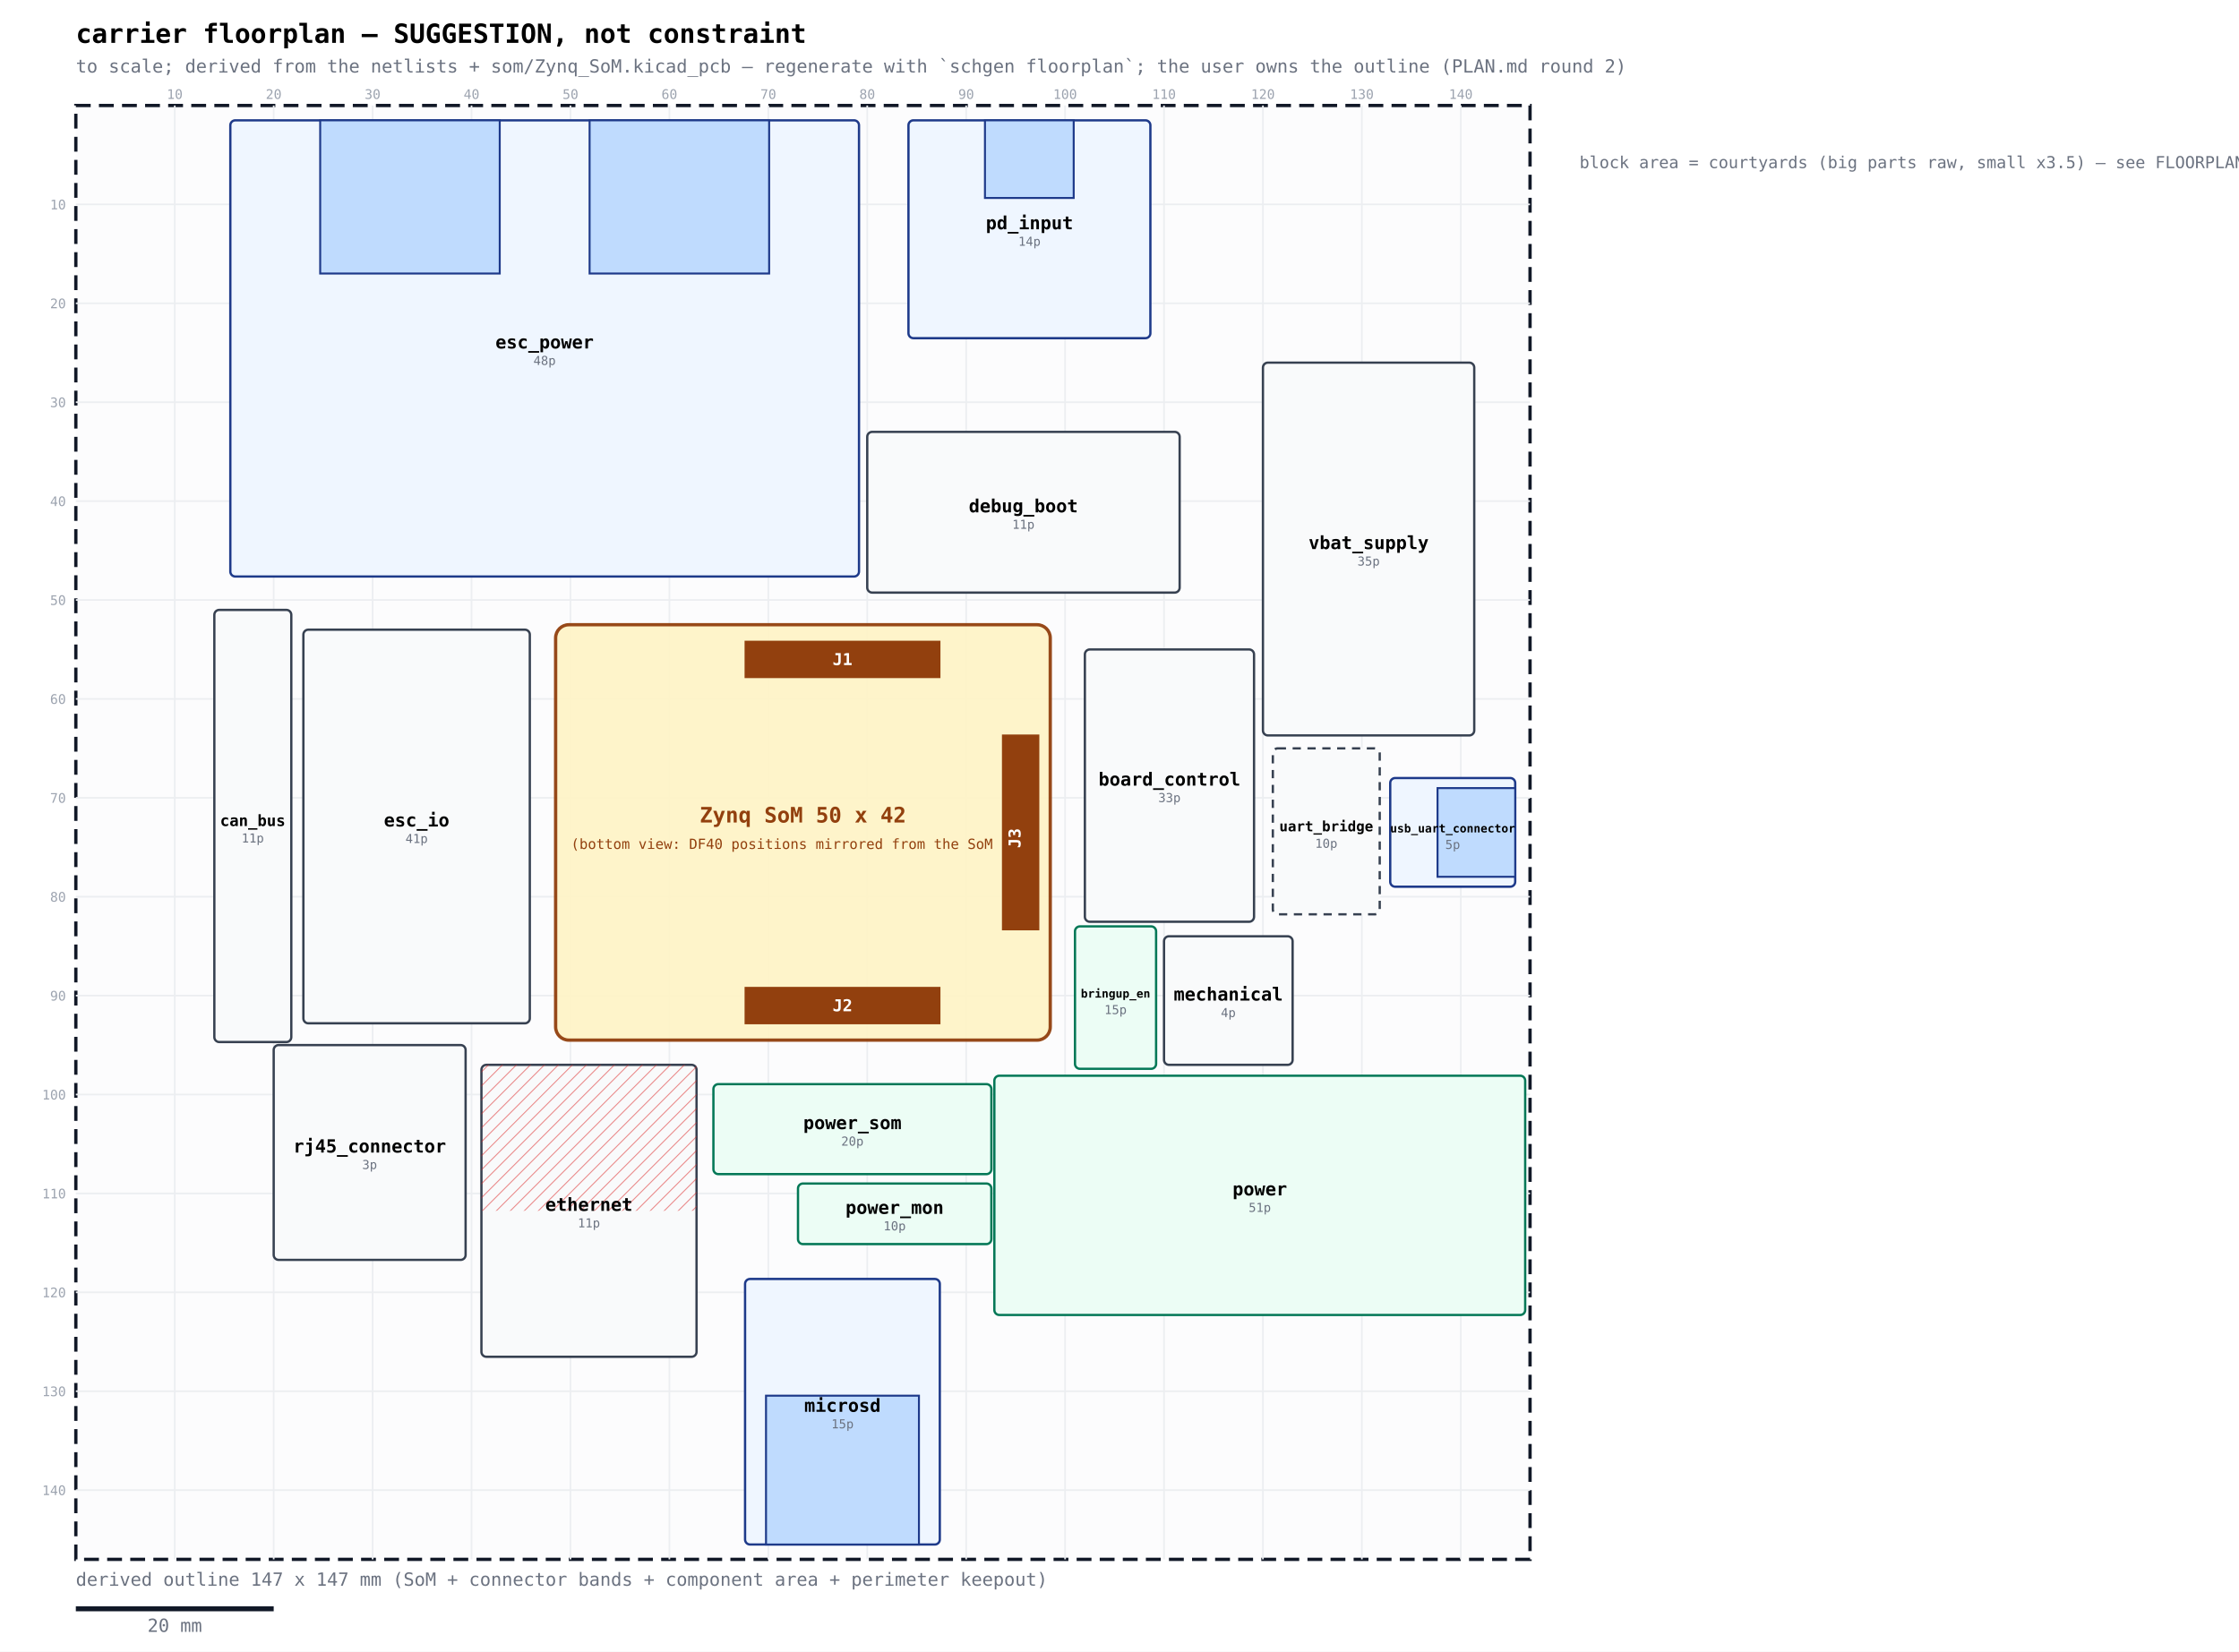
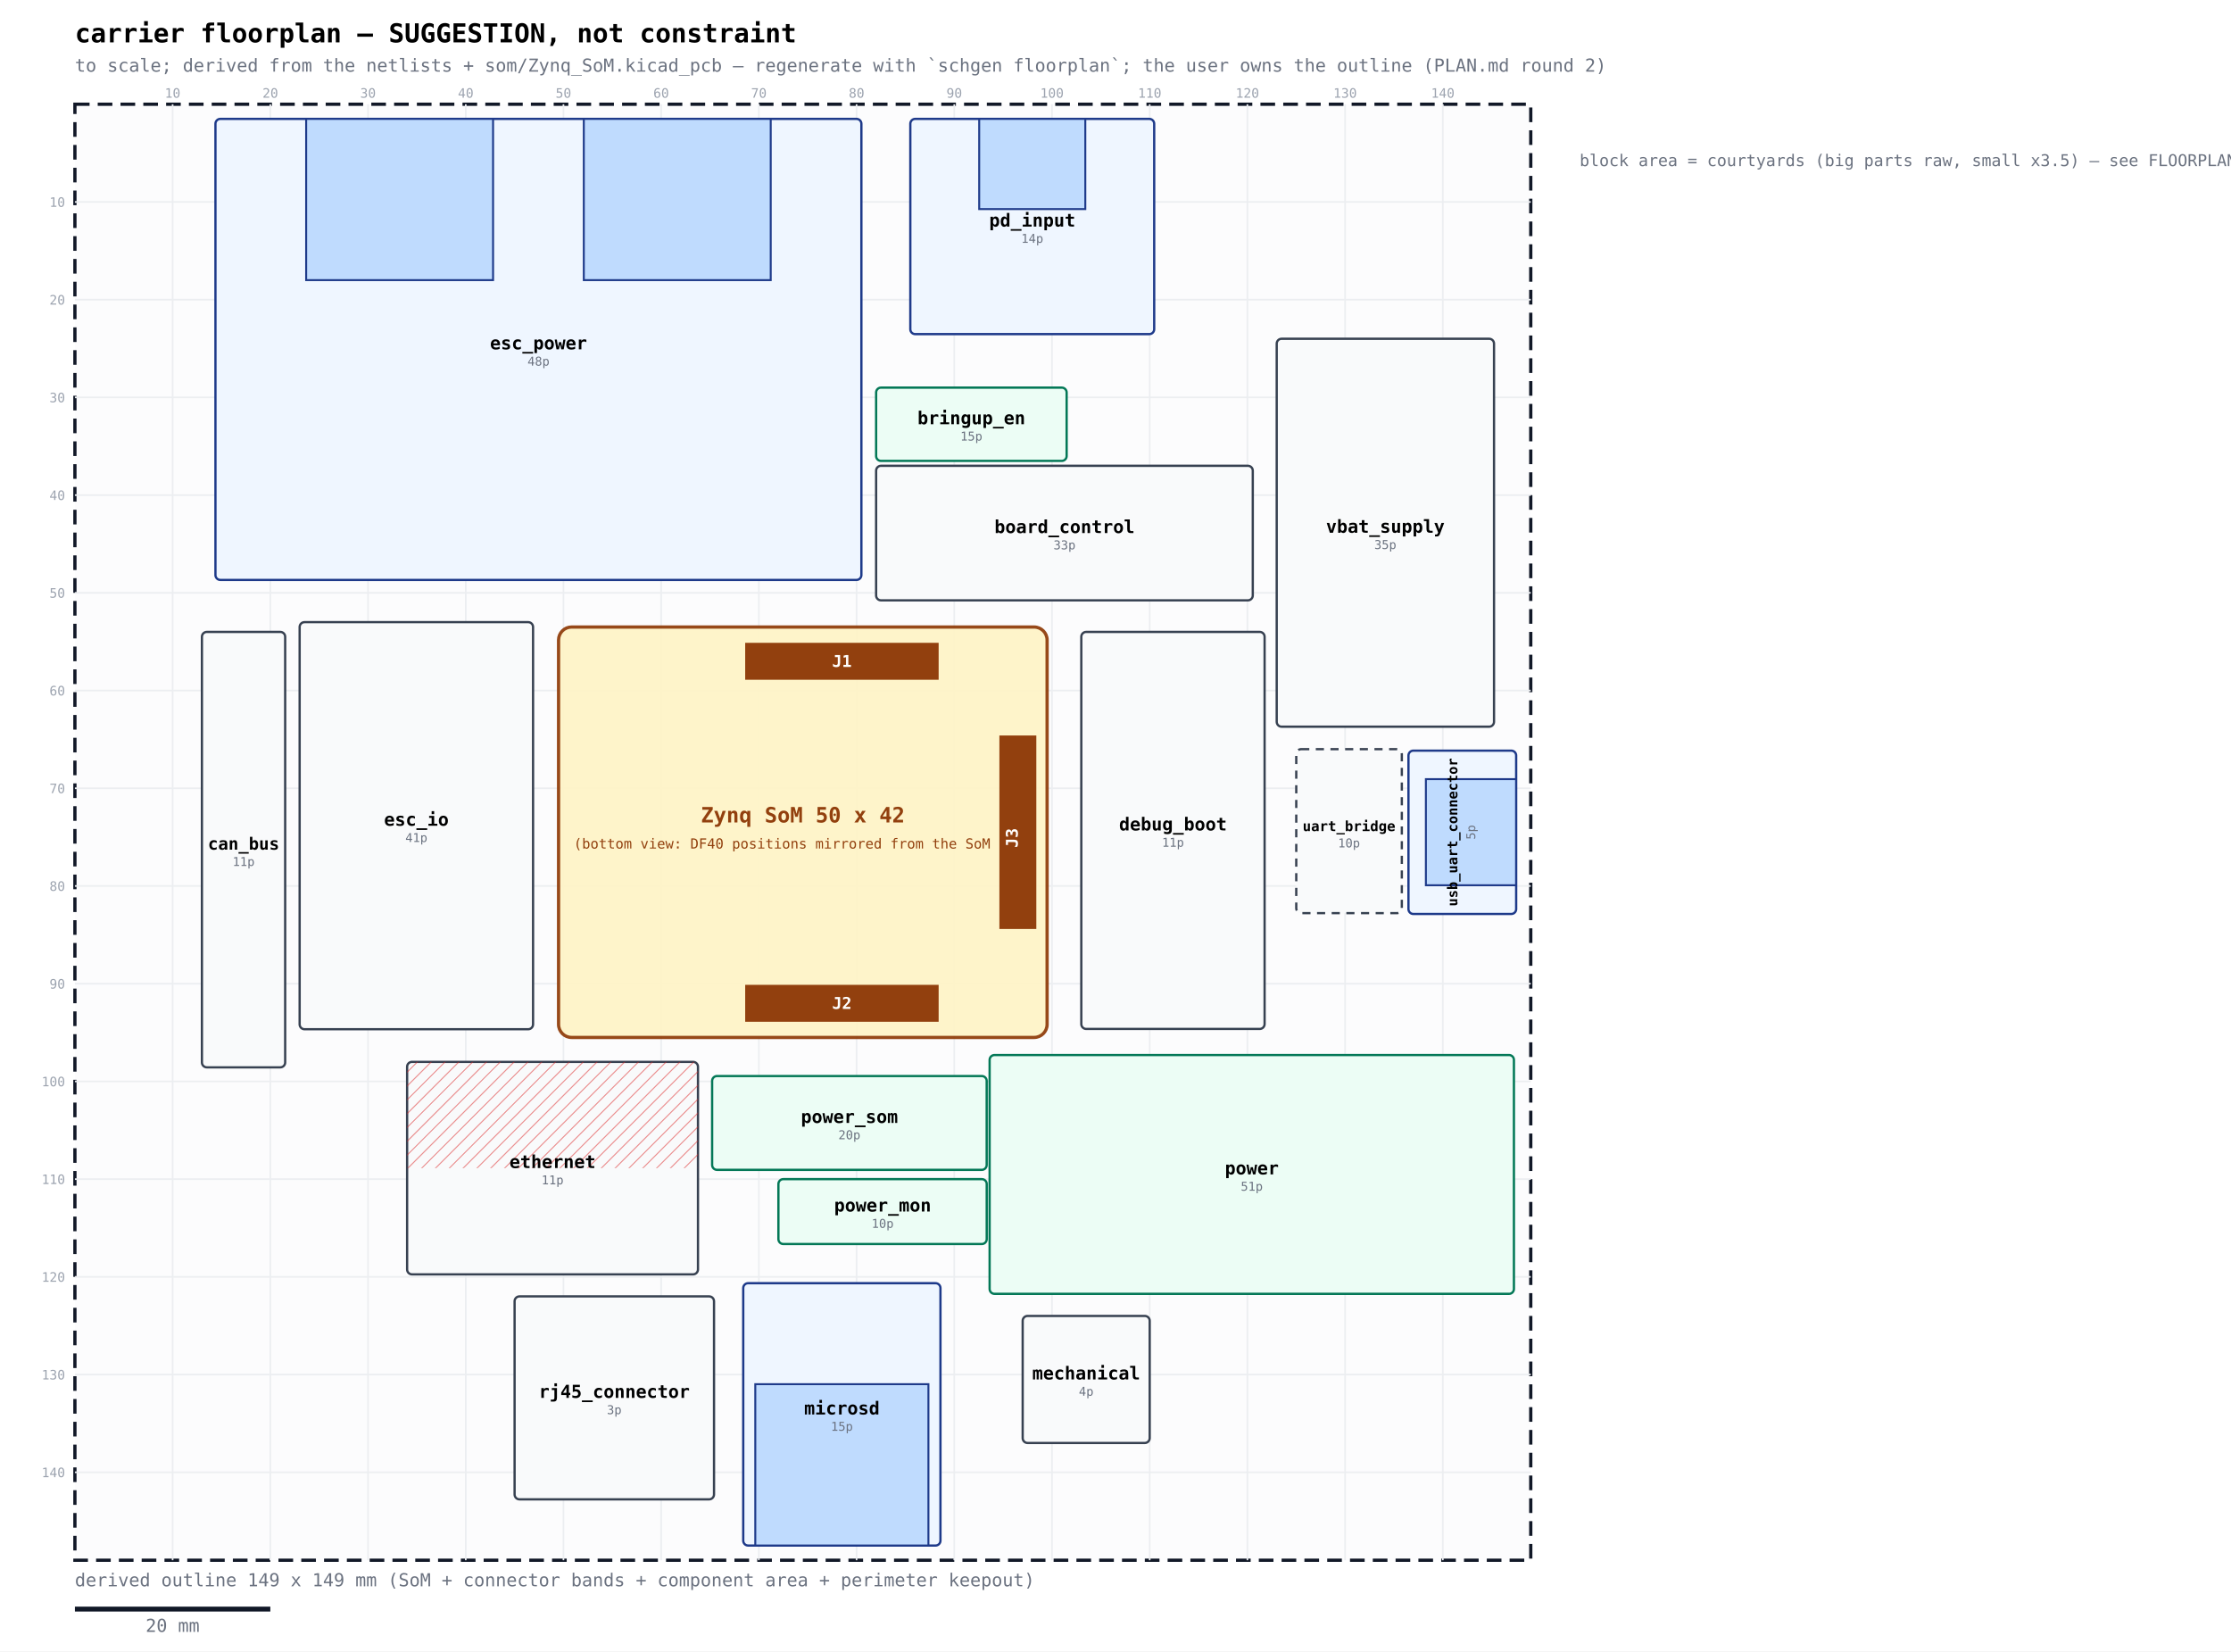
- <svg xmlns="http://www.w3.org/2000/svg" viewBox="0 0 1358 1002" font-family="ui-monospace, SFMono-Regular, Menlo, monospace" font-size="11">
+ <svg xmlns="http://www.w3.org/2000/svg" viewBox="0 0 1370 1014" font-family="ui-monospace, SFMono-Regular, Menlo, monospace" font-size="11">
  <defs>
    <pattern id="keepout" width="6" height="6" patternUnits="userSpaceOnUse" patternTransform="rotate(45)">
      <line x1="0" y1="0" x2="0" y2="6" stroke="#dc2626" stroke-width="1.2" />
    </pattern>
  </defs>
-   <rect width="1358" height="1002" fill="white" />
+   <rect width="1370" height="1014" fill="white" />
  <text x="46.0" y="26" font-size="16" font-weight="bold">carrier floorplan — SUGGESTION, not constraint</text>
  <text x="46.0" y="44" fill="#6b7280">to scale; derived from the netlists + som/Zynq_SoM.kicad_pcb — regenerate with `schgen floorplan`; the user owns the outline (PLAN.md round 2)</text>
-   <rect x="46.0" y="64.0" width="882" height="882" fill="#fcfcfd" stroke="#111827" stroke-width="2" stroke-dasharray="9,5" />
-   <line x1="106.0" y1="64.0" x2="106.0" y2="946.0" stroke="#eceef1" stroke-width="1" />
+   <rect x="46.0" y="64.0" width="894" height="894" fill="#fcfcfd" stroke="#111827" stroke-width="2" stroke-dasharray="9,5" />
+   <line x1="106.0" y1="64.0" x2="106.0" y2="958.0" stroke="#eceef1" stroke-width="1" />
  <text x="106.0" y="60.0" fill="#9ca3af" font-size="8" text-anchor="middle">10</text>
-   <line x1="166.0" y1="64.0" x2="166.0" y2="946.0" stroke="#eceef1" stroke-width="1" />
+   <line x1="166.0" y1="64.0" x2="166.0" y2="958.0" stroke="#eceef1" stroke-width="1" />
  <text x="166.0" y="60.0" fill="#9ca3af" font-size="8" text-anchor="middle">20</text>
-   <line x1="226.0" y1="64.0" x2="226.0" y2="946.0" stroke="#eceef1" stroke-width="1" />
+   <line x1="226.0" y1="64.0" x2="226.0" y2="958.0" stroke="#eceef1" stroke-width="1" />
  <text x="226.0" y="60.0" fill="#9ca3af" font-size="8" text-anchor="middle">30</text>
-   <line x1="286.0" y1="64.0" x2="286.0" y2="946.0" stroke="#eceef1" stroke-width="1" />
+   <line x1="286.0" y1="64.0" x2="286.0" y2="958.0" stroke="#eceef1" stroke-width="1" />
  <text x="286.0" y="60.0" fill="#9ca3af" font-size="8" text-anchor="middle">40</text>
-   <line x1="346.0" y1="64.0" x2="346.0" y2="946.0" stroke="#eceef1" stroke-width="1" />
+   <line x1="346.0" y1="64.0" x2="346.0" y2="958.0" stroke="#eceef1" stroke-width="1" />
  <text x="346.0" y="60.0" fill="#9ca3af" font-size="8" text-anchor="middle">50</text>
-   <line x1="406.0" y1="64.0" x2="406.0" y2="946.0" stroke="#eceef1" stroke-width="1" />
+   <line x1="406.0" y1="64.0" x2="406.0" y2="958.0" stroke="#eceef1" stroke-width="1" />
  <text x="406.0" y="60.0" fill="#9ca3af" font-size="8" text-anchor="middle">60</text>
-   <line x1="466.0" y1="64.0" x2="466.0" y2="946.0" stroke="#eceef1" stroke-width="1" />
+   <line x1="466.0" y1="64.0" x2="466.0" y2="958.0" stroke="#eceef1" stroke-width="1" />
  <text x="466.0" y="60.0" fill="#9ca3af" font-size="8" text-anchor="middle">70</text>
-   <line x1="526.0" y1="64.0" x2="526.0" y2="946.0" stroke="#eceef1" stroke-width="1" />
+   <line x1="526.0" y1="64.0" x2="526.0" y2="958.0" stroke="#eceef1" stroke-width="1" />
  <text x="526.0" y="60.0" fill="#9ca3af" font-size="8" text-anchor="middle">80</text>
-   <line x1="586.0" y1="64.0" x2="586.0" y2="946.0" stroke="#eceef1" stroke-width="1" />
+   <line x1="586.0" y1="64.0" x2="586.0" y2="958.0" stroke="#eceef1" stroke-width="1" />
  <text x="586.0" y="60.0" fill="#9ca3af" font-size="8" text-anchor="middle">90</text>
-   <line x1="646.0" y1="64.0" x2="646.0" y2="946.0" stroke="#eceef1" stroke-width="1" />
+   <line x1="646.0" y1="64.0" x2="646.0" y2="958.0" stroke="#eceef1" stroke-width="1" />
  <text x="646.0" y="60.0" fill="#9ca3af" font-size="8" text-anchor="middle">100</text>
-   <line x1="706.0" y1="64.0" x2="706.0" y2="946.0" stroke="#eceef1" stroke-width="1" />
+   <line x1="706.0" y1="64.0" x2="706.0" y2="958.0" stroke="#eceef1" stroke-width="1" />
  <text x="706.0" y="60.0" fill="#9ca3af" font-size="8" text-anchor="middle">110</text>
-   <line x1="766.0" y1="64.0" x2="766.0" y2="946.0" stroke="#eceef1" stroke-width="1" />
+   <line x1="766.0" y1="64.0" x2="766.0" y2="958.0" stroke="#eceef1" stroke-width="1" />
  <text x="766.0" y="60.0" fill="#9ca3af" font-size="8" text-anchor="middle">120</text>
-   <line x1="826.0" y1="64.0" x2="826.0" y2="946.0" stroke="#eceef1" stroke-width="1" />
+   <line x1="826.0" y1="64.0" x2="826.0" y2="958.0" stroke="#eceef1" stroke-width="1" />
  <text x="826.0" y="60.0" fill="#9ca3af" font-size="8" text-anchor="middle">130</text>
-   <line x1="886.0" y1="64.0" x2="886.0" y2="946.0" stroke="#eceef1" stroke-width="1" />
+   <line x1="886.0" y1="64.0" x2="886.0" y2="958.0" stroke="#eceef1" stroke-width="1" />
  <text x="886.0" y="60.0" fill="#9ca3af" font-size="8" text-anchor="middle">140</text>
-   <line x1="46.0" y1="124.0" x2="928.0" y2="124.0" stroke="#eceef1" stroke-width="1" />
+   <line x1="46.0" y1="124.0" x2="940.0" y2="124.0" stroke="#eceef1" stroke-width="1" />
  <text x="40.0" y="127.0" fill="#9ca3af" font-size="8" text-anchor="end">10</text>
-   <line x1="46.0" y1="184.0" x2="928.0" y2="184.0" stroke="#eceef1" stroke-width="1" />
+   <line x1="46.0" y1="184.0" x2="940.0" y2="184.0" stroke="#eceef1" stroke-width="1" />
  <text x="40.0" y="187.0" fill="#9ca3af" font-size="8" text-anchor="end">20</text>
-   <line x1="46.0" y1="244.0" x2="928.0" y2="244.0" stroke="#eceef1" stroke-width="1" />
+   <line x1="46.0" y1="244.0" x2="940.0" y2="244.0" stroke="#eceef1" stroke-width="1" />
  <text x="40.0" y="247.0" fill="#9ca3af" font-size="8" text-anchor="end">30</text>
-   <line x1="46.0" y1="304.0" x2="928.0" y2="304.0" stroke="#eceef1" stroke-width="1" />
+   <line x1="46.0" y1="304.0" x2="940.0" y2="304.0" stroke="#eceef1" stroke-width="1" />
  <text x="40.0" y="307.0" fill="#9ca3af" font-size="8" text-anchor="end">40</text>
-   <line x1="46.0" y1="364.0" x2="928.0" y2="364.0" stroke="#eceef1" stroke-width="1" />
+   <line x1="46.0" y1="364.0" x2="940.0" y2="364.0" stroke="#eceef1" stroke-width="1" />
  <text x="40.0" y="367.0" fill="#9ca3af" font-size="8" text-anchor="end">50</text>
-   <line x1="46.0" y1="424.0" x2="928.0" y2="424.0" stroke="#eceef1" stroke-width="1" />
+   <line x1="46.0" y1="424.0" x2="940.0" y2="424.0" stroke="#eceef1" stroke-width="1" />
  <text x="40.0" y="427.0" fill="#9ca3af" font-size="8" text-anchor="end">60</text>
-   <line x1="46.0" y1="484.0" x2="928.0" y2="484.0" stroke="#eceef1" stroke-width="1" />
+   <line x1="46.0" y1="484.0" x2="940.0" y2="484.0" stroke="#eceef1" stroke-width="1" />
  <text x="40.0" y="487.0" fill="#9ca3af" font-size="8" text-anchor="end">70</text>
-   <line x1="46.0" y1="544.0" x2="928.0" y2="544.0" stroke="#eceef1" stroke-width="1" />
+   <line x1="46.0" y1="544.0" x2="940.0" y2="544.0" stroke="#eceef1" stroke-width="1" />
  <text x="40.0" y="547.0" fill="#9ca3af" font-size="8" text-anchor="end">80</text>
-   <line x1="46.0" y1="604.0" x2="928.0" y2="604.0" stroke="#eceef1" stroke-width="1" />
+   <line x1="46.0" y1="604.0" x2="940.0" y2="604.0" stroke="#eceef1" stroke-width="1" />
  <text x="40.0" y="607.0" fill="#9ca3af" font-size="8" text-anchor="end">90</text>
-   <line x1="46.0" y1="664.0" x2="928.0" y2="664.0" stroke="#eceef1" stroke-width="1" />
+   <line x1="46.0" y1="664.0" x2="940.0" y2="664.0" stroke="#eceef1" stroke-width="1" />
  <text x="40.0" y="667.0" fill="#9ca3af" font-size="8" text-anchor="end">100</text>
-   <line x1="46.0" y1="724.0" x2="928.0" y2="724.0" stroke="#eceef1" stroke-width="1" />
+   <line x1="46.0" y1="724.0" x2="940.0" y2="724.0" stroke="#eceef1" stroke-width="1" />
  <text x="40.0" y="727.0" fill="#9ca3af" font-size="8" text-anchor="end">110</text>
-   <line x1="46.0" y1="784.0" x2="928.0" y2="784.0" stroke="#eceef1" stroke-width="1" />
+   <line x1="46.0" y1="784.0" x2="940.0" y2="784.0" stroke="#eceef1" stroke-width="1" />
  <text x="40.0" y="787.0" fill="#9ca3af" font-size="8" text-anchor="end">120</text>
-   <line x1="46.0" y1="844.0" x2="928.0" y2="844.0" stroke="#eceef1" stroke-width="1" />
+   <line x1="46.0" y1="844.0" x2="940.0" y2="844.0" stroke="#eceef1" stroke-width="1" />
  <text x="40.0" y="847.0" fill="#9ca3af" font-size="8" text-anchor="end">130</text>
-   <line x1="46.0" y1="904.0" x2="928.0" y2="904.0" stroke="#eceef1" stroke-width="1" />
+   <line x1="46.0" y1="904.0" x2="940.0" y2="904.0" stroke="#eceef1" stroke-width="1" />
  <text x="40.0" y="907.0" fill="#9ca3af" font-size="8" text-anchor="end">140</text>
-   <text x="46.0" y="962.0" fill="#6b7280">derived outline 147 x 147 mm (SoM + connector bands + component area + perimeter keepout)</text>
-   <rect x="658.0" y="394.0" width="102.6" height="165.198" rx="3" fill="#f9fafb" stroke="#374151" stroke-width="1.4" />
-   <text x="709.3" y="476.6" text-anchor="middle" font-size="11.0" font-weight="bold">board_control</text>
-   <text x="709.3" y="486.6" text-anchor="middle" font-size="7.5" fill="#6b7280">33p</text>
-   <rect x="652.0" y="562.0" width="49.2" height="86.4" rx="3" fill="#ecfdf5" stroke="#047857" stroke-width="1.4" />
-   <text x="676.6" y="605.2" text-anchor="middle" font-size="7.0" font-weight="bold">bringup_en</text>
-   <text x="676.6" y="615.2" text-anchor="middle" font-size="7.5" fill="#6b7280">15p</text>
-   <rect x="130.0" y="370.0" width="46.68" height="262.164" rx="3" fill="#f9fafb" stroke="#374151" stroke-width="1.4" />
-   <text x="153.3" y="501.1" text-anchor="middle" font-size="9.4" font-weight="bold">can_bus</text>
-   <text x="153.3" y="511.1" text-anchor="middle" font-size="7.5" fill="#6b7280">11p</text>
-   <rect x="526.0" y="262.0" width="189.48" height="97.5" rx="3" fill="#f9fafb" stroke="#374151" stroke-width="1.4" />
-   <text x="620.7" y="310.8" text-anchor="middle" font-size="11.0" font-weight="bold">debug_boot</text>
-   <text x="620.7" y="320.8" text-anchor="middle" font-size="7.5" fill="#6b7280">11p</text>
-   <rect x="184.0" y="382.0" width="137.34" height="238.8" rx="3" fill="#f9fafb" stroke="#374151" stroke-width="1.4" />
-   <text x="252.7" y="501.4" text-anchor="middle" font-size="11.0" font-weight="bold">esc_io</text>
-   <text x="252.7" y="511.4" text-anchor="middle" font-size="7.5" fill="#6b7280">41p</text>
-   <rect x="139.7" y="73.0" width="381.3" height="276.744" rx="3" fill="#eff6ff" stroke="#1e3a8a" stroke-width="1.4" />
-   <rect x="194.2" y="73.0" width="108.9" height="92.94" fill="#bfdbfe" stroke="#1e3a8a" stroke-width="1.2" />
-   <rect x="357.6" y="73.0" width="108.9" height="92.94" fill="#bfdbfe" stroke="#1e3a8a" stroke-width="1.2" />
-   <text x="330.3" y="211.4" text-anchor="middle" font-size="11.0" font-weight="bold">esc_power</text>
-   <text x="330.3" y="221.4" text-anchor="middle" font-size="7.5" fill="#6b7280">48p</text>
-   <rect x="292.0" y="646.0" width="130.47" height="177.106" rx="3" fill="#f9fafb" stroke="#374151" stroke-width="1.4" />
-   <rect x="292" y="646" width="130.47" height="88.553" fill="url(#keepout)" opacity="0.5" />
-   <text x="357.2" y="734.6" text-anchor="middle" font-size="11.0" font-weight="bold">ethernet</text>
-   <text x="357.2" y="744.6" text-anchor="middle" font-size="7.5" fill="#6b7280">11p</text>
-   <rect x="706.0" y="568.0" width="78" height="78" rx="3" fill="#f9fafb" stroke="#374151" stroke-width="1.4" />
-   <text x="745.0" y="607.0" text-anchor="middle" font-size="11.0" font-weight="bold">mechanical</text>
-   <text x="745.0" y="617.0" text-anchor="middle" font-size="7.5" fill="#6b7280">4p</text>
-   <rect x="451.9" y="775.9" width="118.11" height="161.08" rx="3" fill="#eff6ff" stroke="#1e3a8a" stroke-width="1.4" />
-   <rect x="464.6" y="846.7" width="92.76" height="90.3" fill="#bfdbfe" stroke="#1e3a8a" stroke-width="1.2" />
-   <text x="511.0" y="856.5" text-anchor="middle" font-size="11.0" font-weight="bold">microsd</text>
-   <text x="511.0" y="866.5" text-anchor="middle" font-size="7.5" fill="#6b7280">15p</text>
-   <rect x="551.0" y="73.0" width="146.732" height="132.158" rx="3" fill="#eff6ff" stroke="#1e3a8a" stroke-width="1.4" />
-   <rect x="597.4" y="73.0" width="53.82" height="47.1" fill="#bfdbfe" stroke="#1e3a8a" stroke-width="1.2" />
-   <text x="624.4" y="139.1" text-anchor="middle" font-size="11.0" font-weight="bold">pd_input</text>
-   <text x="624.4" y="149.1" text-anchor="middle" font-size="7.5" fill="#6b7280">14p</text>
-   <rect x="603.1" y="652.6" width="321.962" height="145.139" rx="3" fill="#ecfdf5" stroke="#047857" stroke-width="1.4" />
-   <text x="764.1" y="725.2" text-anchor="middle" font-size="11.0" font-weight="bold">power</text>
-   <text x="764.1" y="735.2" text-anchor="middle" font-size="7.5" fill="#6b7280">51p</text>
-   <rect x="484.0" y="718.0" width="117.276" height="36.744" rx="3" fill="#ecfdf5" stroke="#047857" stroke-width="1.4" />
-   <text x="542.6" y="736.4" text-anchor="middle" font-size="11.0" font-weight="bold">power_mon</text>
-   <text x="542.6" y="746.4" text-anchor="middle" font-size="7.5" fill="#6b7280">10p</text>
-   <rect x="432.7" y="657.7" width="168.6" height="54.6" rx="3" fill="#ecfdf5" stroke="#047857" stroke-width="1.4" />
-   <text x="517.0" y="685.0" text-anchor="middle" font-size="11.0" font-weight="bold">power_som</text>
-   <text x="517.0" y="695.0" text-anchor="middle" font-size="7.5" fill="#6b7280">20p</text>
-   <rect x="166.0" y="634.0" width="116.4" height="130.32" rx="3" fill="#f9fafb" stroke="#374151" stroke-width="1.4" />
-   <text x="224.2" y="699.2" text-anchor="middle" font-size="11.0" font-weight="bold">rj45_connector</text>
-   <text x="224.2" y="709.2" text-anchor="middle" font-size="7.5" fill="#6b7280">3p</text>
-   <rect x="772.0" y="454.0" width="64.83" height="100.68" rx="3" fill="#f9fafb" stroke="#374151" stroke-width="1.4" stroke-dasharray="5,4" />
-   <text x="804.4" y="504.3" text-anchor="middle" font-size="8.6" font-weight="bold">uart_bridge</text>
-   <text x="804.4" y="514.3" text-anchor="middle" font-size="7.5" fill="#6b7280">10p</text>
-   <rect x="843.2" y="472.0" width="75.805" height="65.929" rx="3" fill="#eff6ff" stroke="#1e3a8a" stroke-width="1.4" />
-   <rect x="871.9" y="478.1" width="47.1" height="53.82" fill="#bfdbfe" stroke="#1e3a8a" stroke-width="1.2" />
-   <text x="881.1" y="505.0" text-anchor="middle" font-size="7.0" font-weight="bold">usb_uart_connector</text>
-   <text x="881.1" y="515.0" text-anchor="middle" font-size="7.5" fill="#6b7280">5p</text>
-   <rect x="766.0" y="220.0" width="128.16" height="226.152" rx="3" fill="#f9fafb" stroke="#374151" stroke-width="1.4" />
-   <text x="830.1" y="333.1" text-anchor="middle" font-size="11.0" font-weight="bold">vbat_supply</text>
-   <text x="830.1" y="343.1" text-anchor="middle" font-size="7.5" fill="#6b7280">35p</text>
-   <rect x="337.0" y="379.0" width="300" height="252" rx="8" fill="#fef3c7" stroke="#92400e" stroke-width="2" opacity="0.95" />
-   <text x="487" y="499" text-anchor="middle" font-size="13" font-weight="bold" fill="#92400e">Zynq SoM 50 x 42</text>
-   <text x="487" y="515" text-anchor="middle" font-size="8.5" fill="#92400e">(bottom view: DF40 positions mirrored from the SoM PCB)</text>
-   <rect x="451.6" y="388.7" width="118.8" height="22.68" fill="#92400e" />
-   <text x="511.0" y="403.5" text-anchor="middle" font-size="10" font-weight="bold" fill="white">J1</text>
-   <rect x="451.6" y="598.7" width="118.8" height="22.68" fill="#92400e" />
-   <text x="511.0" y="613.5" text-anchor="middle" font-size="10" font-weight="bold" fill="white">J2</text>
-   <rect x="607.7" y="445.6" width="22.68" height="118.8" fill="#92400e" />
-   <text x="619.0" y="508.5" text-anchor="middle" font-size="10" font-weight="bold" fill="white" transform="rotate(-90 619.0 508.5)">J3</text>
-   <line x1="46.0" y1="976.0" x2="166.0" y2="976.0" stroke="#111827" stroke-width="3" />
-   <text x="106.0" y="990.0" text-anchor="middle" fill="#6b7280">20 mm</text>
-   <text x="958" y="102" fill="#6b7280" font-size="10">block area = courtyards (big parts raw, small x3.5) — see FLOORPLAN.md</text>
+   <text x="46.0" y="974.0" fill="#6b7280">derived outline 149 x 149 mm (SoM + connector bands + component area + perimeter keepout)</text>
+   <rect x="538.0" y="286.0" width="231.3" height="82.62" rx="3" fill="#f9fafb" stroke="#374151" stroke-width="1.4" />
+   <text x="653.7" y="327.3" text-anchor="middle" font-size="11.0" font-weight="bold">board_control</text>
+   <text x="653.7" y="337.3" text-anchor="middle" font-size="7.5" fill="#6b7280">33p</text>
+   <rect x="538.0" y="238.0" width="117" height="45" rx="3" fill="#ecfdf5" stroke="#047857" stroke-width="1.4" />
+   <text x="596.5" y="260.5" text-anchor="middle" font-size="11.0" font-weight="bold">bringup_en</text>
+   <text x="596.5" y="270.5" text-anchor="middle" font-size="7.5" fill="#6b7280">15p</text>
+   <rect x="124.0" y="388.0" width="51.12" height="267.36" rx="3" fill="#f9fafb" stroke="#374151" stroke-width="1.4" />
+   <text x="149.6" y="521.7" text-anchor="middle" font-size="10.4" font-weight="bold">can_bus</text>
+   <text x="149.6" y="531.7" text-anchor="middle" font-size="7.5" fill="#6b7280">11p</text>
+   <rect x="664.0" y="388.0" width="112.56" height="243.78" rx="3" fill="#f9fafb" stroke="#374151" stroke-width="1.4" />
+   <text x="720.3" y="509.9" text-anchor="middle" font-size="11.0" font-weight="bold">debug_boot</text>
+   <text x="720.3" y="519.9" text-anchor="middle" font-size="7.5" fill="#6b7280">11p</text>
+   <rect x="184.0" y="382.0" width="143.34" height="249.96" rx="3" fill="#f9fafb" stroke="#374151" stroke-width="1.4" />
+   <text x="255.7" y="507.0" text-anchor="middle" font-size="11.0" font-weight="bold">esc_io</text>
+   <text x="255.7" y="517.0" text-anchor="middle" font-size="7.5" fill="#6b7280">41p</text>
+   <rect x="132.3" y="73.0" width="396.66" height="283.08" rx="3" fill="#eff6ff" stroke="#1e3a8a" stroke-width="1.4" />
+   <rect x="188.0" y="73.0" width="114.78" height="99" fill="#bfdbfe" stroke="#1e3a8a" stroke-width="1.2" />
+   <rect x="358.5" y="73.0" width="114.78" height="99" fill="#bfdbfe" stroke="#1e3a8a" stroke-width="1.2" />
+   <text x="330.7" y="214.5" text-anchor="middle" font-size="11.0" font-weight="bold">esc_power</text>
+   <text x="330.7" y="224.5" text-anchor="middle" font-size="7.5" fill="#6b7280">48p</text>
+   <rect x="250.0" y="652.0" width="178.606" height="130.47" rx="3" fill="#f9fafb" stroke="#374151" stroke-width="1.4" />
+   <rect x="250" y="652" width="178.606" height="65.235" fill="url(#keepout)" opacity="0.5" />
+   <text x="339.3" y="717.2" text-anchor="middle" font-size="11.0" font-weight="bold">ethernet</text>
+   <text x="339.3" y="727.2" text-anchor="middle" font-size="7.5" fill="#6b7280">11p</text>
+   <rect x="628.0" y="808.0" width="78" height="78" rx="3" fill="#f9fafb" stroke="#374151" stroke-width="1.4" />
+   <text x="667.0" y="847.0" text-anchor="middle" font-size="11.0" font-weight="bold">mechanical</text>
+   <text x="667.0" y="857.0" text-anchor="middle" font-size="7.5" fill="#6b7280">4p</text>
+   <rect x="456.4" y="787.9" width="121.11" height="161.08" rx="3" fill="#eff6ff" stroke="#1e3a8a" stroke-width="1.4" />
+   <rect x="463.8" y="849.9" width="106.32" height="99.06" fill="#bfdbfe" stroke="#1e3a8a" stroke-width="1.2" />
+   <text x="517.0" y="868.5" text-anchor="middle" font-size="11.0" font-weight="bold">microsd</text>
+   <text x="517.0" y="878.5" text-anchor="middle" font-size="7.5" fill="#6b7280">15p</text>
+   <rect x="559.0" y="73.0" width="149.762" height="132.158" rx="3" fill="#eff6ff" stroke="#1e3a8a" stroke-width="1.4" />
+   <rect x="601.3" y="73.0" width="65.16" height="55.38" fill="#bfdbfe" stroke="#1e3a8a" stroke-width="1.2" />
+   <text x="633.9" y="139.1" text-anchor="middle" font-size="11.0" font-weight="bold">pd_input</text>
+   <text x="633.9" y="149.1" text-anchor="middle" font-size="7.5" fill="#6b7280">14p</text>
+   <rect x="607.7" y="647.8" width="321.962" height="146.64" rx="3" fill="#ecfdf5" stroke="#047857" stroke-width="1.4" />
+   <text x="768.7" y="721.1" text-anchor="middle" font-size="11.0" font-weight="bold">power</text>
+   <text x="768.7" y="731.1" text-anchor="middle" font-size="7.5" fill="#6b7280">51p</text>
+   <rect x="478.0" y="724.0" width="127.92" height="39.84" rx="3" fill="#ecfdf5" stroke="#047857" stroke-width="1.4" />
+   <text x="542.0" y="743.9" text-anchor="middle" font-size="11.0" font-weight="bold">power_mon</text>
+   <text x="542.0" y="753.9" text-anchor="middle" font-size="7.5" fill="#6b7280">10p</text>
+   <rect x="437.3" y="660.7" width="168.6" height="57.6" rx="3" fill="#ecfdf5" stroke="#047857" stroke-width="1.4" />
+   <text x="521.6" y="689.5" text-anchor="middle" font-size="11.0" font-weight="bold">power_som</text>
+   <text x="521.6" y="699.5" text-anchor="middle" font-size="7.5" fill="#6b7280">20p</text>
+   <rect x="316.0" y="796.0" width="122.46" height="124.62" rx="3" fill="#f9fafb" stroke="#374151" stroke-width="1.4" />
+   <text x="377.2" y="858.3" text-anchor="middle" font-size="11.0" font-weight="bold">rj45_connector</text>
+   <text x="377.2" y="868.3" text-anchor="middle" font-size="7.5" fill="#6b7280">3p</text>
+   <rect x="796.0" y="460.0" width="64.83" height="100.68" rx="3" fill="#f9fafb" stroke="#374151" stroke-width="1.4" stroke-dasharray="5,4" />
+   <text x="828.4" y="510.3" text-anchor="middle" font-size="8.6" font-weight="bold">uart_bridge</text>
+   <text x="828.4" y="520.3" text-anchor="middle" font-size="7.5" fill="#6b7280">10p</text>
+   <rect x="864.9" y="460.9" width="66.139" height="100.291" rx="3" fill="#eff6ff" stroke="#1e3a8a" stroke-width="1.4" />
+   <rect x="875.6" y="478.4" width="55.38" height="65.16" fill="#bfdbfe" stroke="#1e3a8a" stroke-width="1.2" />
+   <text x="894.9" y="511.0" text-anchor="middle" font-size="8.4" font-weight="bold" transform="rotate(-90 894.9 511.0)">usb_uart_connector</text>
+   <text x="905.9" y="511.0" text-anchor="middle" font-size="7.5" fill="#6b7280" transform="rotate(-90 905.9 511.0)">5p</text>
+   <rect x="784.0" y="208.0" width="133.44" height="238.2" rx="3" fill="#f9fafb" stroke="#374151" stroke-width="1.4" />
+   <text x="850.7" y="327.1" text-anchor="middle" font-size="11.0" font-weight="bold">vbat_supply</text>
+   <text x="850.7" y="337.1" text-anchor="middle" font-size="7.5" fill="#6b7280">35p</text>
+   <rect x="343.0" y="385.0" width="300" height="252" rx="8" fill="#fef3c7" stroke="#92400e" stroke-width="2" opacity="0.95" />
+   <text x="493" y="505" text-anchor="middle" font-size="13" font-weight="bold" fill="#92400e">Zynq SoM 50 x 42</text>
+   <text x="493" y="521" text-anchor="middle" font-size="8.5" fill="#92400e">(bottom view: DF40 positions mirrored from the SoM PCB)</text>
+   <rect x="457.6" y="394.7" width="118.8" height="22.68" fill="#92400e" />
+   <text x="517.0" y="409.5" text-anchor="middle" font-size="10" font-weight="bold" fill="white">J1</text>
+   <rect x="457.6" y="604.7" width="118.8" height="22.68" fill="#92400e" />
+   <text x="517.0" y="619.5" text-anchor="middle" font-size="10" font-weight="bold" fill="white">J2</text>
+   <rect x="613.7" y="451.6" width="22.68" height="118.8" fill="#92400e" />
+   <text x="625.0" y="514.5" text-anchor="middle" font-size="10" font-weight="bold" fill="white" transform="rotate(-90 625.0 514.5)">J3</text>
+   <line x1="46.0" y1="988.0" x2="166.0" y2="988.0" stroke="#111827" stroke-width="3" />
+   <text x="106.0" y="1002.0" text-anchor="middle" fill="#6b7280">20 mm</text>
+   <text x="970" y="102" fill="#6b7280" font-size="10">block area = courtyards (big parts raw, small x3.5) — see FLOORPLAN.md</text>
</svg>
